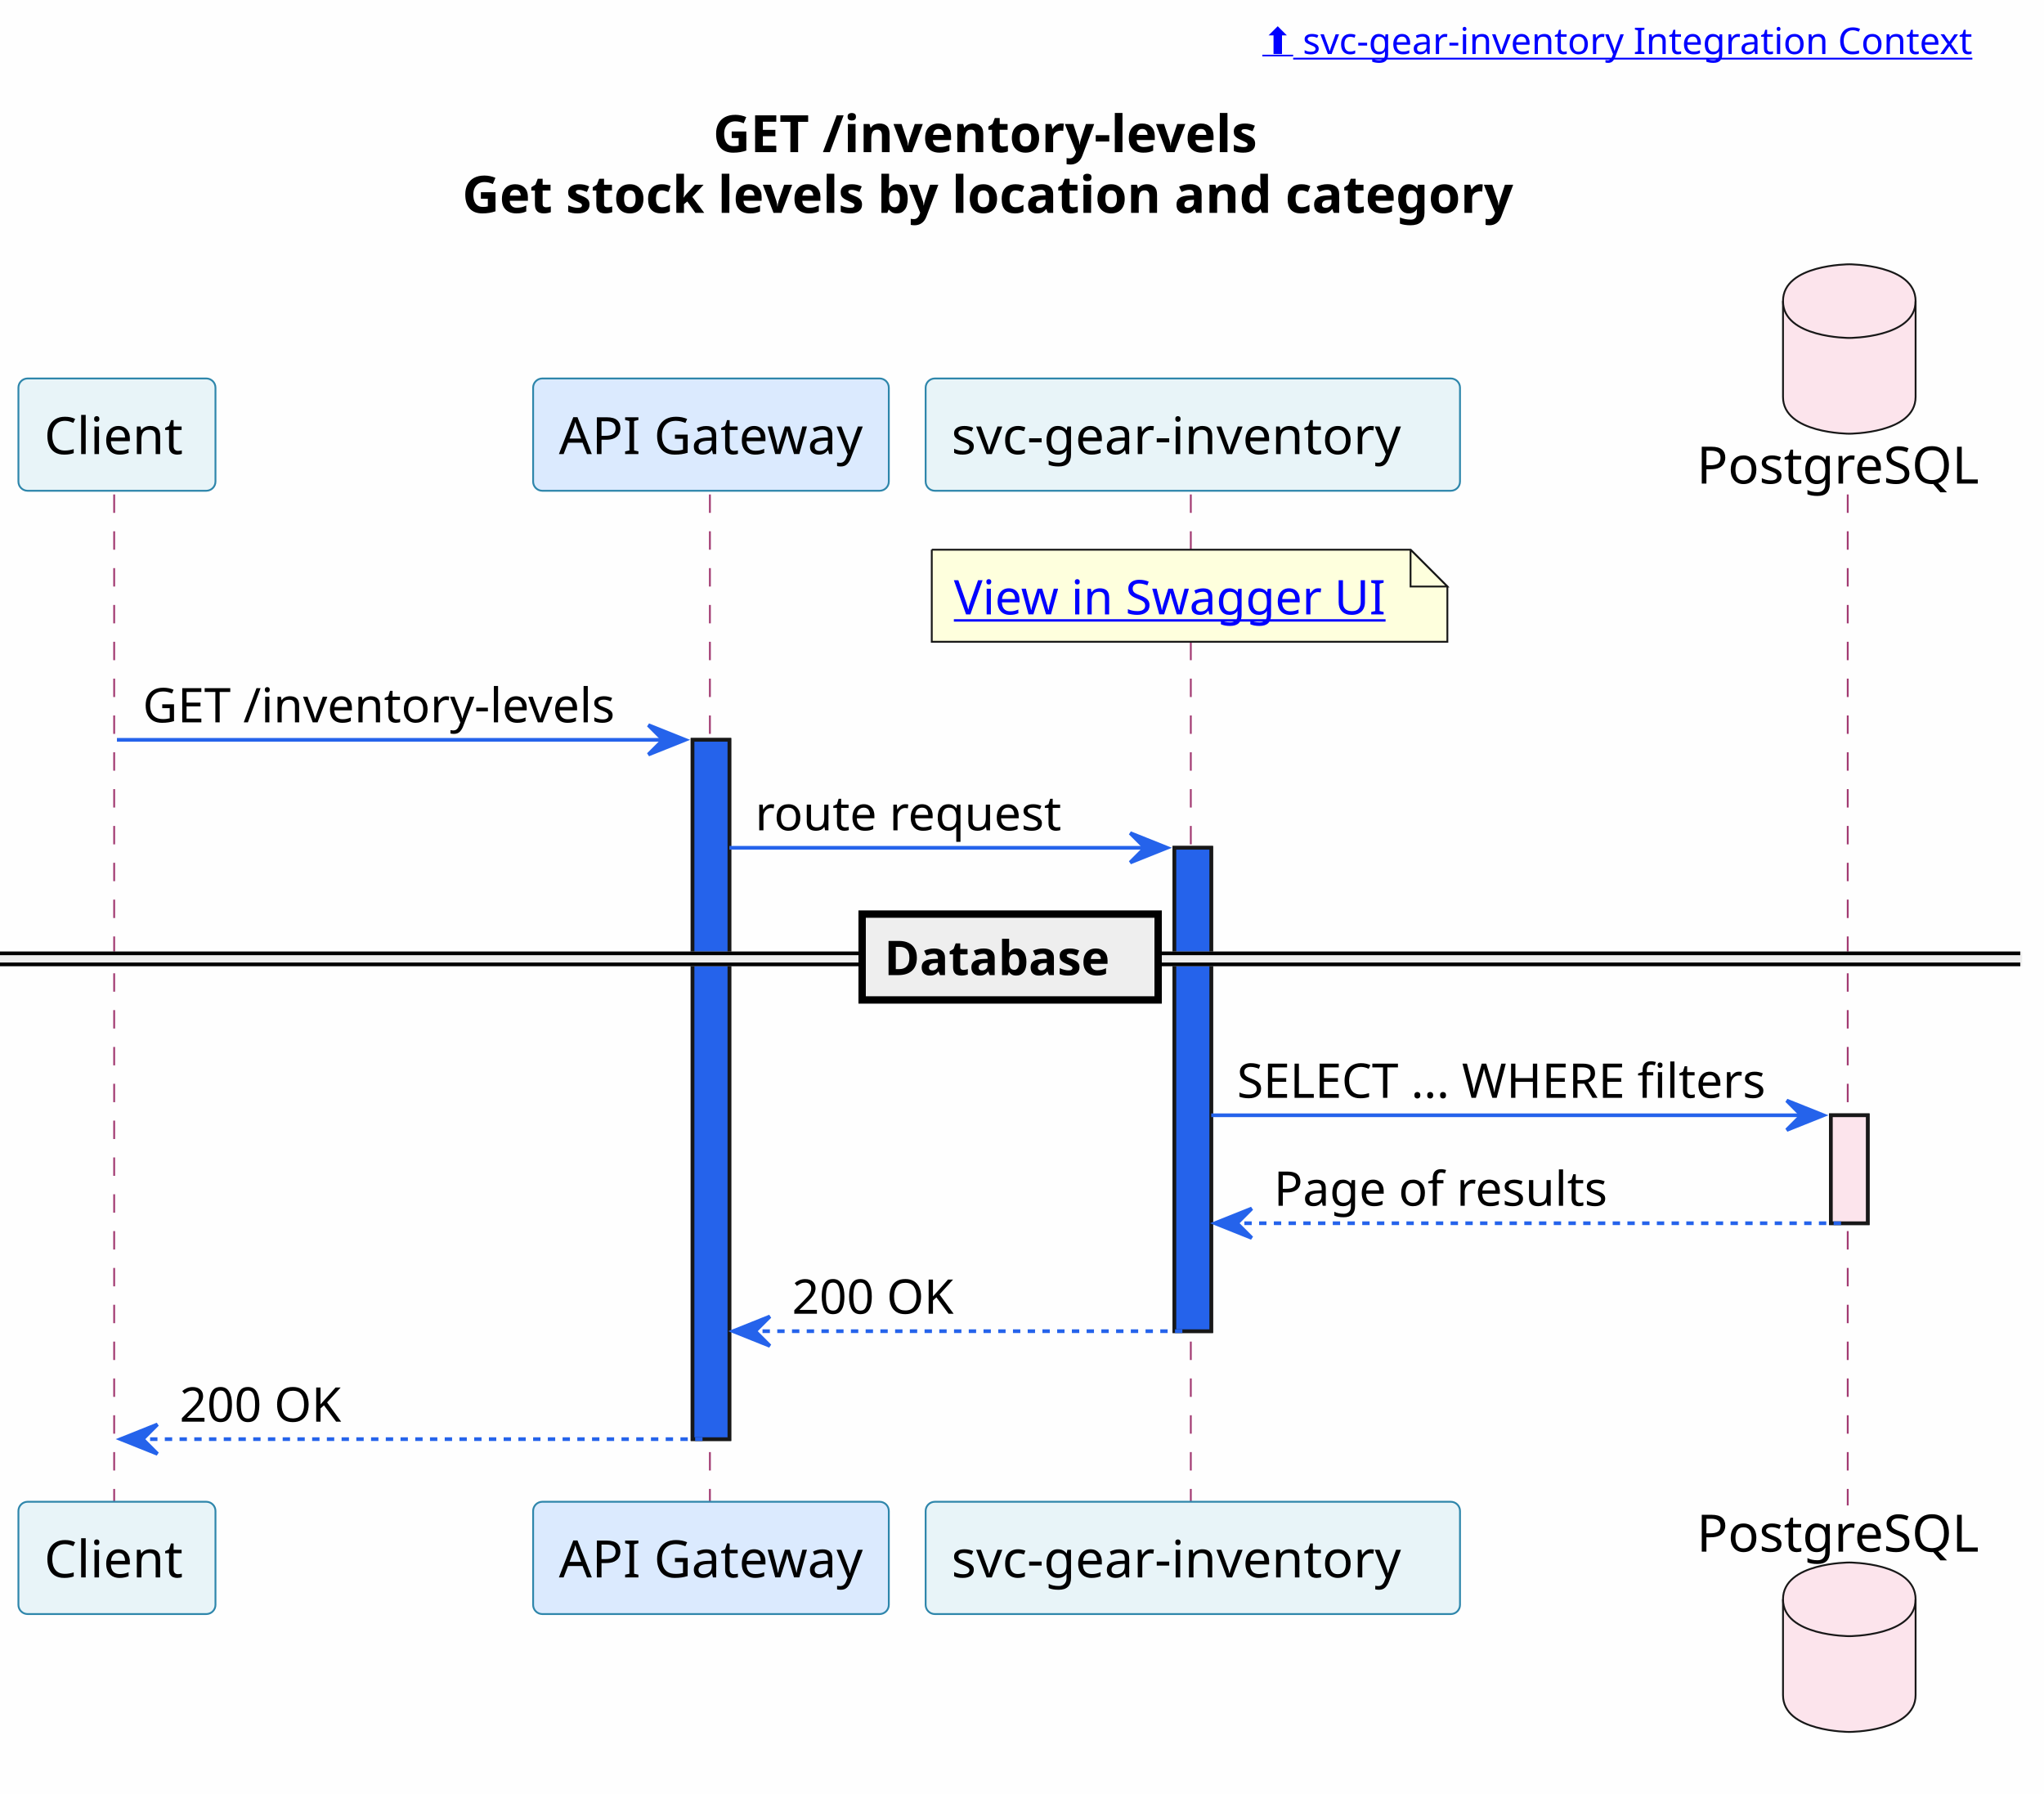
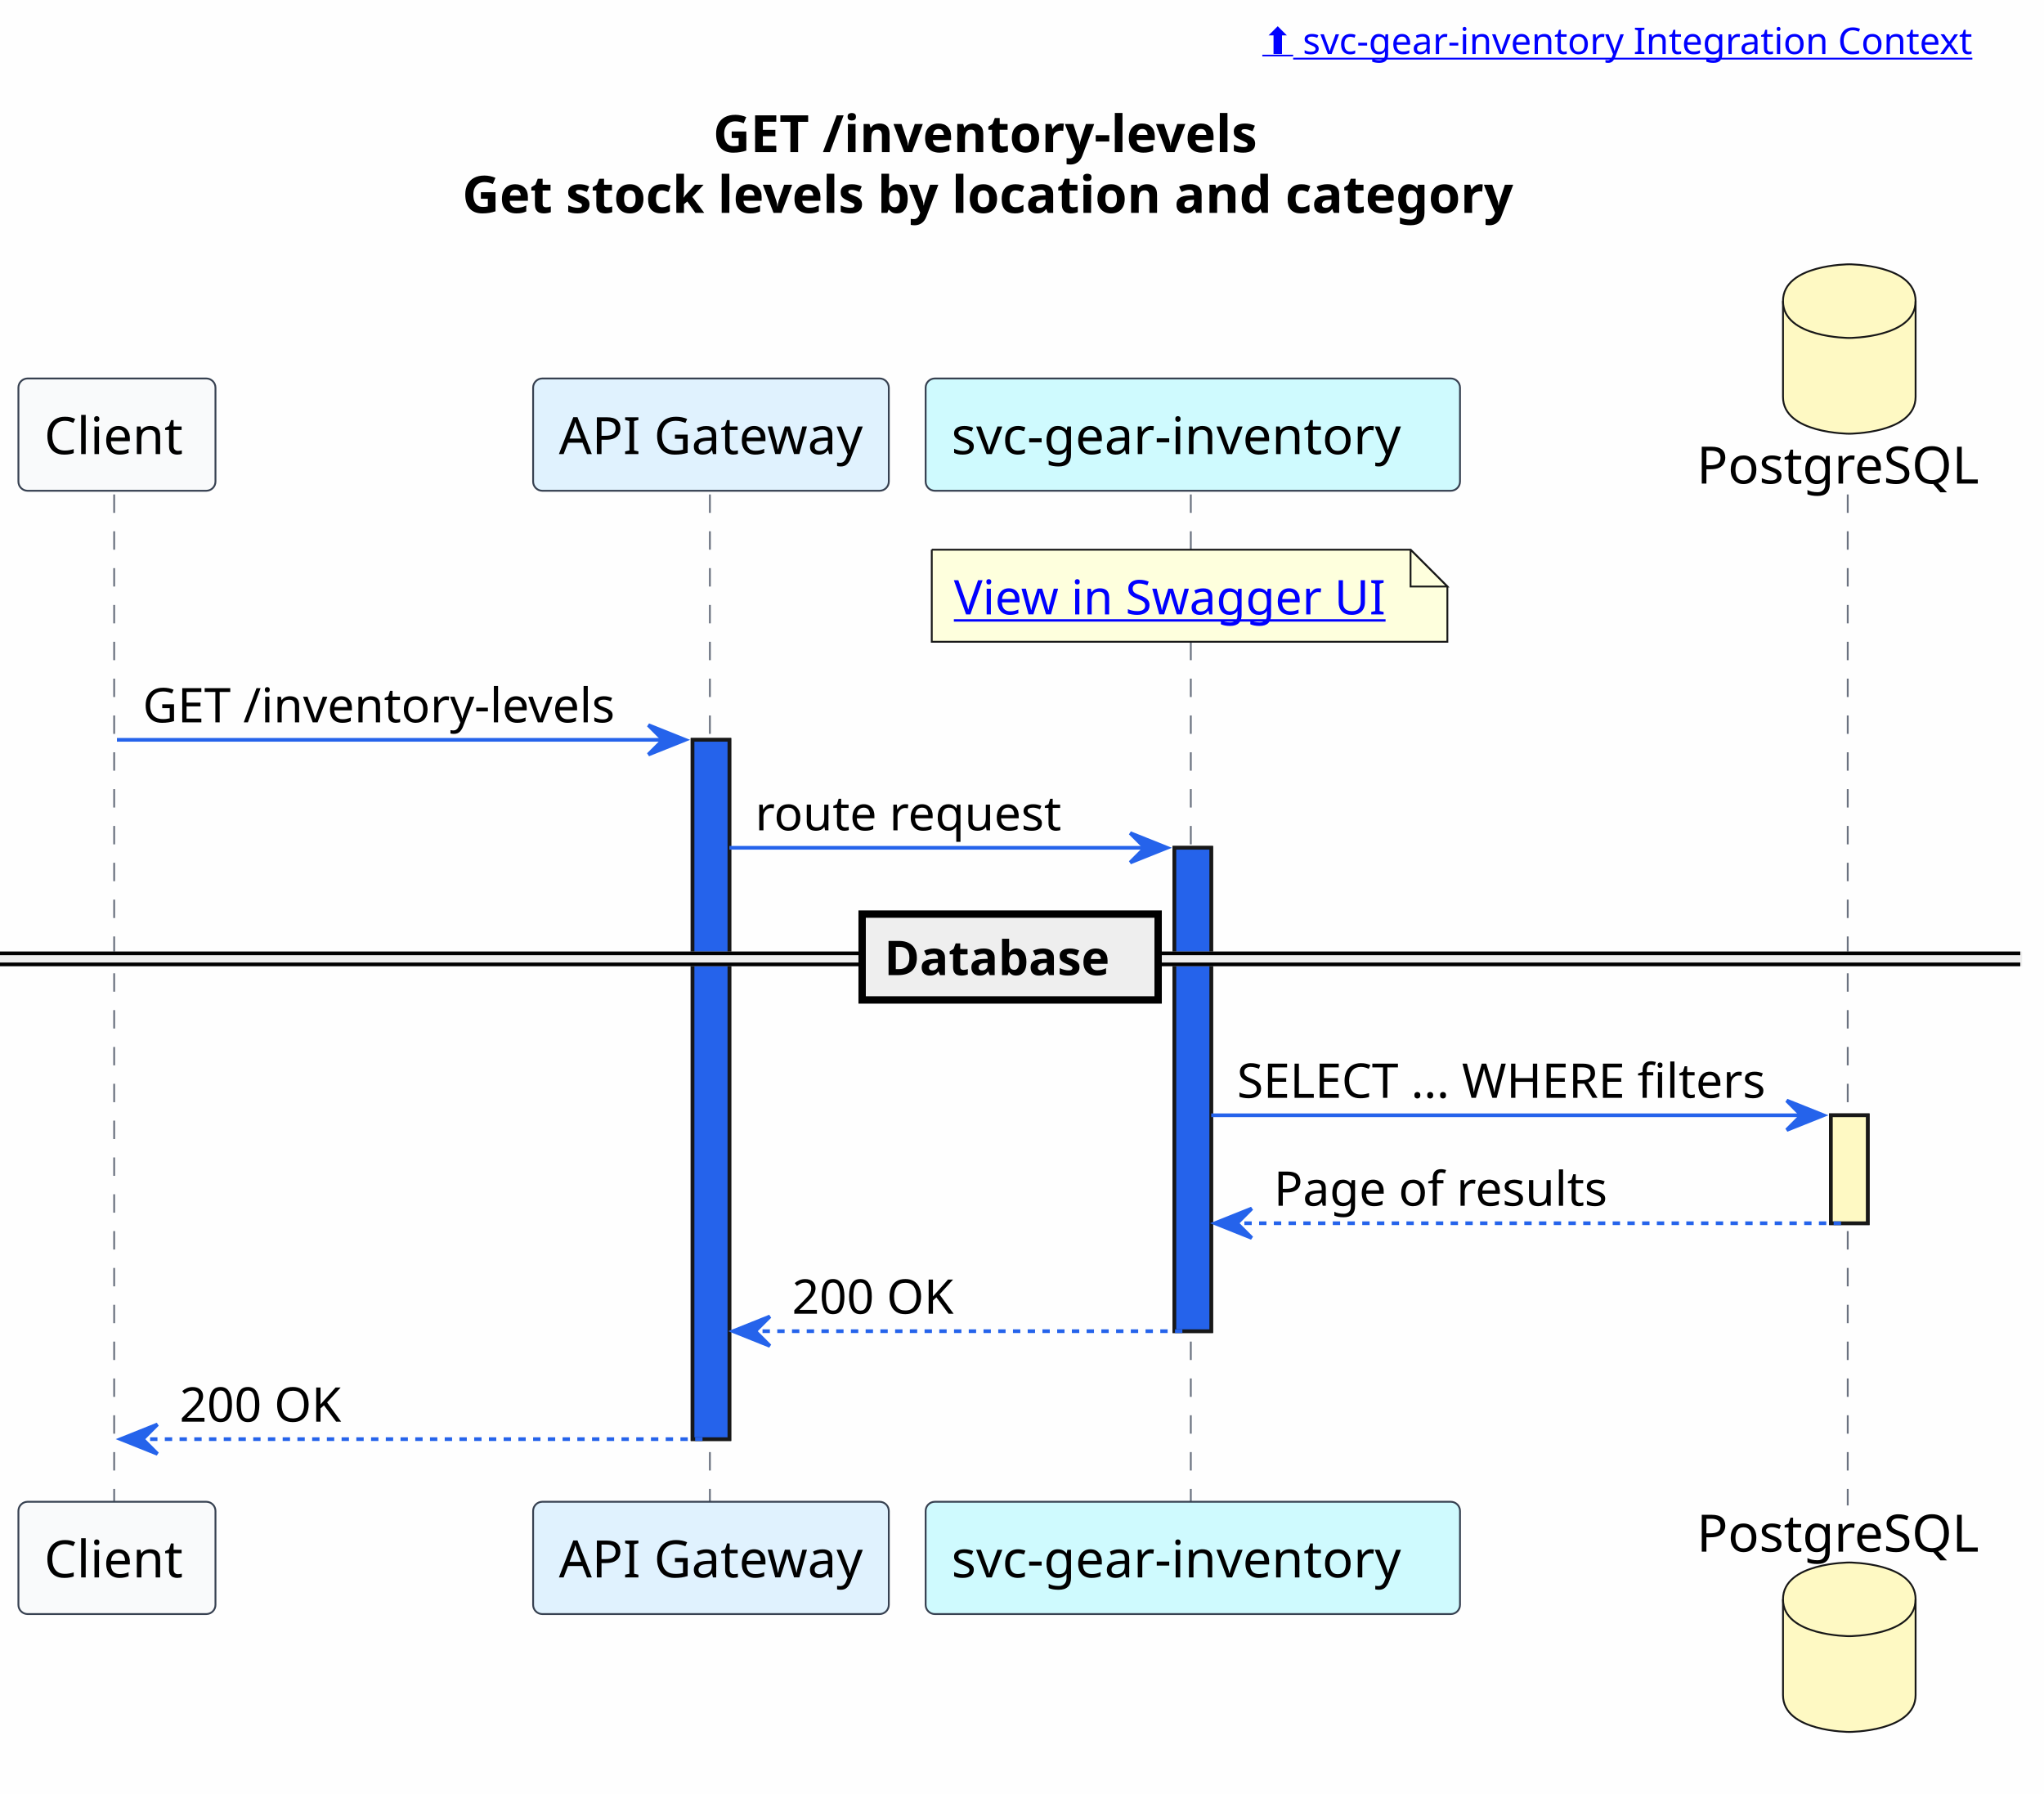
<svg xmlns="http://www.w3.org/2000/svg" xmlns:xlink="http://www.w3.org/1999/xlink" contentStyleType="text/css" data-diagram-type="SEQUENCE" height="487px" preserveAspectRatio="none" style="width:555px;height:487px;background:#FEFEFE;" version="1.1" viewBox="0 0 555 487" width="555px" zoomAndPan="magnify">
  <defs />
  <g>
    <rect fill="#FEFEFE" height="487" style="stroke:none;stroke-width:1;" width="555" x="0" y="0" />
    <text fill="#000000" font-family="'Segoe UI'" font-size="14" font-weight="bold" lengthAdjust="spacing" textLength="160.303" x="193.628" y="41.312">GET /inventory-levels</text>
    <text fill="#000000" font-family="'Segoe UI'" font-size="14" font-weight="bold" lengthAdjust="spacing" textLength="296.516" x="125.522" y="57.801">Get stock levels by location and category</text>
    <g>
      <rect fill="#2563EB" height="189.863" style="stroke:#181818;stroke-width:1;" width="10" x="188.046" y="200.863" />
    </g>
    <g>
      <rect fill="#2563EB" height="131.242" style="stroke:#181818;stroke-width:1;" width="10" x="318.881" y="230.174" />
    </g>
    <g>
-       <rect fill="#FCE4EC" height="29.311" style="stroke:#181818;stroke-width:1;" width="10" x="497.134" y="302.795" />
+       <rect fill="#FEF9C3" height="29.311" style="stroke:#181818;stroke-width:1;" width="10" x="497.134" y="302.795" />
    </g>
    <g class="participant-lifeline" data-entity-uid="part1" data-qualified-name="Client" id="part1-lifeline">
      <g>
        <rect fill="#000000" fill-opacity="0" height="274.484" width="8" x="27.752" y="134.242" />
-         <line style="stroke:#A23B72;stroke-width:0.5;stroke-dasharray:5,5;" x1="31" x2="31" y1="134.242" y2="408.727" />
+         <line style="stroke:#6B7280;stroke-width:0.5;stroke-dasharray:5,5;" x1="31" x2="31" y1="134.242" y2="408.727" />
      </g>
    </g>
    <g class="participant-lifeline" data-entity-uid="part2" data-qualified-name="GW" id="part2-lifeline">
      <g>
        <rect fill="#000000" fill-opacity="0" height="274.484" width="8" x="189.046" y="134.242" />
-         <line style="stroke:#A23B72;stroke-width:0.5;stroke-dasharray:5,5;" x1="192.757" x2="192.757" y1="134.242" y2="408.727" />
+         <line style="stroke:#6B7280;stroke-width:0.5;stroke-dasharray:5,5;" x1="192.757" x2="192.757" y1="134.242" y2="408.727" />
      </g>
    </g>
    <g class="participant-lifeline" data-entity-uid="part3" data-qualified-name="Svc" id="part3-lifeline">
      <g>
        <rect fill="#000000" fill-opacity="0" height="274.484" width="8" x="319.881" y="134.242" />
-         <line style="stroke:#A23B72;stroke-width:0.5;stroke-dasharray:5,5;" x1="323.335" x2="323.335" y1="134.242" y2="408.727" />
+         <line style="stroke:#6B7280;stroke-width:0.5;stroke-dasharray:5,5;" x1="323.335" x2="323.335" y1="134.242" y2="408.727" />
      </g>
    </g>
    <g class="participant-lifeline" data-entity-uid="part4" data-qualified-name="DB" id="part4-lifeline">
      <g>
        <rect fill="#000000" fill-opacity="0" height="274.484" width="8" x="498.134" y="134.242" />
-         <line style="stroke:#A23B72;stroke-width:0.5;stroke-dasharray:5,5;" x1="501.709" x2="501.709" y1="134.242" y2="408.727" />
+         <line style="stroke:#6B7280;stroke-width:0.5;stroke-dasharray:5,5;" x1="501.709" x2="501.709" y1="134.242" y2="408.727" />
      </g>
    </g>
    <g class="participant participant-head" data-entity-uid="part1" data-qualified-name="Client" id="part1-head">
      <a href="/applications/" target="_top" title="/applications/" xlink:actuate="onRequest" xlink:href="/applications/" xlink:show="new" xlink:title="/applications/" xlink:type="simple">
-         <rect fill="#E8F4F8" height="30.488" rx="2.5" ry="2.5" style="stroke:#2E86AB;stroke-width:0.5;" width="53.505" x="5" y="102.754" />
+         <rect fill="#F9FAFB" height="30.488" rx="2.5" ry="2.5" style="stroke:#374151;stroke-width:0.5;" width="53.505" x="5" y="102.754" />
        <text fill="#000000" font-family="'Segoe UI'" font-size="14" lengthAdjust="spacing" textLength="39.505" x="12" y="123.289">Client</text>
      </a>
    </g>
    <g class="participant participant-tail" data-entity-uid="part1" data-qualified-name="Client" id="part1-tail">
      <a href="/applications/" target="_top" title="/applications/" xlink:actuate="onRequest" xlink:href="/applications/" xlink:show="new" xlink:title="/applications/" xlink:type="simple">
-         <rect fill="#E8F4F8" height="30.488" rx="2.5" ry="2.5" style="stroke:#2E86AB;stroke-width:0.5;" width="53.505" x="5" y="407.727" />
+         <rect fill="#F9FAFB" height="30.488" rx="2.5" ry="2.5" style="stroke:#374151;stroke-width:0.5;" width="53.505" x="5" y="407.727" />
        <text fill="#000000" font-family="'Segoe UI'" font-size="14" lengthAdjust="spacing" textLength="39.505" x="12" y="428.262">Client</text>
      </a>
    </g>
    <g class="participant participant-head" data-entity-uid="part2" data-qualified-name="GW" id="part2-head">
      <a href="/actors/#api-gateway" target="_top" title="/actors/#api-gateway" xlink:actuate="onRequest" xlink:href="/actors/#api-gateway" xlink:show="new" xlink:title="/actors/#api-gateway" xlink:type="simple">
-         <rect fill="#DBEAFE" height="30.488" rx="2.5" ry="2.5" style="stroke:#2E86AB;stroke-width:0.5;" width="96.578" x="144.757" y="102.754" />
+         <rect fill="#E0F2FE" height="30.488" rx="2.5" ry="2.5" style="stroke:#374151;stroke-width:0.5;" width="96.578" x="144.757" y="102.754" />
        <text fill="#000000" font-family="'Segoe UI'" font-size="14" lengthAdjust="spacing" textLength="82.578" x="151.757" y="123.289">API Gateway</text>
      </a>
    </g>
    <g class="participant participant-tail" data-entity-uid="part2" data-qualified-name="GW" id="part2-tail">
      <a href="/actors/#api-gateway" target="_top" title="/actors/#api-gateway" xlink:actuate="onRequest" xlink:href="/actors/#api-gateway" xlink:show="new" xlink:title="/actors/#api-gateway" xlink:type="simple">
-         <rect fill="#DBEAFE" height="30.488" rx="2.5" ry="2.5" style="stroke:#2E86AB;stroke-width:0.5;" width="96.578" x="144.757" y="407.727" />
+         <rect fill="#E0F2FE" height="30.488" rx="2.5" ry="2.5" style="stroke:#374151;stroke-width:0.5;" width="96.578" x="144.757" y="407.727" />
        <text fill="#000000" font-family="'Segoe UI'" font-size="14" lengthAdjust="spacing" textLength="82.578" x="151.757" y="428.262">API Gateway</text>
      </a>
    </g>
    <g class="participant participant-head" data-entity-uid="part3" data-qualified-name="Svc" id="part3-head">
      <a href="/microservices/svc-gear-inventory/" target="_top" title="/microservices/svc-gear-inventory/" xlink:actuate="onRequest" xlink:href="/microservices/svc-gear-inventory/" xlink:show="new" xlink:title="/microservices/svc-gear-inventory/" xlink:type="simple">
-         <rect fill="#E8F4F8" height="30.488" rx="2.5" ry="2.5" style="stroke:#2E86AB;stroke-width:0.5;" width="145.093" x="251.335" y="102.754" />
+         <rect fill="#CFFAFE" height="30.488" rx="2.5" ry="2.5" style="stroke:#374151;stroke-width:0.5;" width="145.093" x="251.335" y="102.754" />
        <text fill="#000000" font-family="'Segoe UI'" font-size="14" lengthAdjust="spacing" textLength="131.093" x="258.335" y="123.289">svc-gear-inventory</text>
      </a>
    </g>
    <g class="participant participant-tail" data-entity-uid="part3" data-qualified-name="Svc" id="part3-tail">
      <a href="/microservices/svc-gear-inventory/" target="_top" title="/microservices/svc-gear-inventory/" xlink:actuate="onRequest" xlink:href="/microservices/svc-gear-inventory/" xlink:show="new" xlink:title="/microservices/svc-gear-inventory/" xlink:type="simple">
-         <rect fill="#E8F4F8" height="30.488" rx="2.5" ry="2.5" style="stroke:#2E86AB;stroke-width:0.5;" width="145.093" x="251.335" y="407.727" />
+         <rect fill="#CFFAFE" height="30.488" rx="2.5" ry="2.5" style="stroke:#374151;stroke-width:0.5;" width="145.093" x="251.335" y="407.727" />
        <text fill="#000000" font-family="'Segoe UI'" font-size="14" lengthAdjust="spacing" textLength="131.093" x="258.335" y="428.262">svc-gear-inventory</text>
      </a>
    </g>
    <g class="participant participant-head" data-entity-uid="part4" data-qualified-name="DB" id="part4-head">
      <a href="/microservices/svc-gear-inventory/#data-store" target="_top" title="/microservices/svc-gear-inventory/#data-store" xlink:actuate="onRequest" xlink:href="/microservices/svc-gear-inventory/#data-store" xlink:show="new" xlink:title="/microservices/svc-gear-inventory/#data-store" xlink:type="simple">
        <text fill="#000000" font-family="'Segoe UI'" font-size="14" lengthAdjust="spacing" textLength="76.85" x="460.709" y="131.289">PostgreSQL</text>
-         <path d="M484.134,81.754 C484.134,71.754 502.134,71.754 502.134,71.754 C502.134,71.754 520.134,71.754 520.134,81.754 L520.134,107.754 C520.134,117.754 502.134,117.754 502.134,117.754 C502.134,117.754 484.134,117.754 484.134,107.754 L484.134,81.754" fill="#FCE4EC" style="stroke:#181818;stroke-width:0.5;" />
+         <path d="M484.134,81.754 C484.134,71.754 502.134,71.754 502.134,71.754 C502.134,71.754 520.134,71.754 520.134,81.754 L520.134,107.754 C520.134,117.754 502.134,117.754 502.134,117.754 C502.134,117.754 484.134,117.754 484.134,107.754 L484.134,81.754" fill="#FEF9C3" style="stroke:#181818;stroke-width:0.5;" />
        <path d="M484.134,81.754 C484.134,91.754 502.134,91.754 502.134,91.754 C502.134,91.754 520.134,91.754 520.134,81.754" fill="none" style="stroke:#181818;stroke-width:0.5;" />
      </a>
    </g>
    <g class="participant participant-tail" data-entity-uid="part4" data-qualified-name="DB" id="part4-tail">
      <a href="/microservices/svc-gear-inventory/#data-store" target="_top" title="/microservices/svc-gear-inventory/#data-store" xlink:actuate="onRequest" xlink:href="/microservices/svc-gear-inventory/#data-store" xlink:show="new" xlink:title="/microservices/svc-gear-inventory/#data-store" xlink:type="simple">
        <text fill="#000000" font-family="'Segoe UI'" font-size="14" lengthAdjust="spacing" textLength="76.85" x="460.709" y="421.262">PostgreSQL</text>
-         <path d="M484.134,434.215 C484.134,424.215 502.134,424.215 502.134,424.215 C502.134,424.215 520.134,424.215 520.134,434.215 L520.134,460.215 C520.134,470.215 502.134,470.215 502.134,470.215 C502.134,470.215 484.134,470.215 484.134,460.215 L484.134,434.215" fill="#FCE4EC" style="stroke:#181818;stroke-width:0.5;" />
+         <path d="M484.134,434.215 C484.134,424.215 502.134,424.215 502.134,424.215 C502.134,424.215 520.134,424.215 520.134,434.215 L520.134,460.215 C520.134,470.215 502.134,470.215 502.134,470.215 C502.134,470.215 484.134,470.215 484.134,460.215 L484.134,434.215" fill="#FEF9C3" style="stroke:#181818;stroke-width:0.5;" />
        <path d="M484.134,434.215 C484.134,444.215 502.134,444.215 502.134,444.215 C502.134,444.215 520.134,444.215 520.134,434.215" fill="none" style="stroke:#181818;stroke-width:0.5;" />
      </a>
    </g>
    <g>
      <rect fill="#2563EB" height="189.863" style="stroke:#181818;stroke-width:1;" width="10" x="188.046" y="200.863" />
    </g>
    <g>
      <rect fill="#2563EB" height="131.242" style="stroke:#181818;stroke-width:1;" width="10" x="318.881" y="230.174" />
    </g>
    <g>
-       <rect fill="#FCE4EC" height="29.311" style="stroke:#181818;stroke-width:1;" width="10" x="497.134" y="302.795" />
+       <rect fill="#FEF9C3" height="29.311" style="stroke:#181818;stroke-width:1;" width="10" x="497.134" y="302.795" />
    </g>
    <path d="M253,149.242 L253,174.242 L393,174.242 L393,159.242 L383,149.242 L253,149.242" fill="#FEFFDD" style="stroke:#181818;stroke-width:0.5;" />
    <path d="M383,149.242 L383,159.242 L393,159.242 L383,149.242" fill="#FEFFDD" style="stroke:#181818;stroke-width:0.5;" />
    <a href="/services/api/svc-gear-inventory.html#/Inventory%20Levels/getInventoryLevels" target="_top" title="/services/api/svc-gear-inventory.html#/Inventory%20Levels/getInventoryLevels" xlink:actuate="onRequest" xlink:href="/services/api/svc-gear-inventory.html#/Inventory%20Levels/getInventoryLevels" xlink:show="new" xlink:title="/services/api/svc-gear-inventory.html#/Inventory%20Levels/getInventoryLevels" xlink:type="simple">
      <text fill="#0000FF" font-family="'Segoe UI'" font-size="13" lengthAdjust="spacing" text-decoration="underline" textLength="119.406" x="259" y="166.81">View in Swagger UI</text>
    </a>
    <g class="message" data-entity-1="part1" data-entity-2="part2" id="msg1">
      <polygon fill="#2563EB" points="176.046,196.863,186.046,200.863,176.046,204.863,180.046,200.863" style="stroke:#2563EB;stroke-width:1;" />
      <line style="stroke:#2563EB;stroke-width:1;" x1="31.752" x2="182.046" y1="200.863" y2="200.863" />
      <text fill="#000000" font-family="'Segoe UI'" font-size="13" lengthAdjust="spacing" textLength="137.293" x="38.752" y="196.121">GET /inventory-levels</text>
    </g>
    <g class="message" data-entity-1="part2" data-entity-2="part3" id="msg2">
      <polygon fill="#2563EB" points="306.881,226.174,316.881,230.174,306.881,234.174,310.881,230.174" style="stroke:#2563EB;stroke-width:1;" />
      <line style="stroke:#2563EB;stroke-width:1;" x1="198.046" x2="312.881" y1="230.174" y2="230.174" />
      <text fill="#000000" font-family="'Segoe UI'" font-size="13" lengthAdjust="spacing" textLength="85.135" x="205.046" y="225.432">route request</text>
    </g>
    <rect fill="#EEEEEE" height="3" style="stroke:#EEEEEE;stroke-width:1;" width="548.559" x="0" y="258.829" />
    <line style="stroke:#000000;stroke-width:1;" x1="0" x2="548.559" y1="258.829" y2="258.829" />
    <line style="stroke:#000000;stroke-width:1;" x1="0" x2="548.559" y1="261.829" y2="261.829" />
    <rect fill="#EEEEEE" height="23.311" style="stroke:#000000;stroke-width:2;" width="80.371" x="234.094" y="248.174" />
    <text fill="#000000" font-family="'Segoe UI'" font-size="13" font-weight="bold" lengthAdjust="spacing" textLength="62.086" x="240.094" y="264.742">Database</text>
    <g class="message" data-entity-1="part3" data-entity-2="part4" id="msg3">
      <polygon fill="#2563EB" points="485.134,298.795,495.134,302.795,485.134,306.795,489.134,302.795" style="stroke:#2563EB;stroke-width:1;" />
      <line style="stroke:#2563EB;stroke-width:1;" x1="328.881" x2="491.134" y1="302.795" y2="302.795" />
      <text fill="#000000" font-family="'Segoe UI'" font-size="13" lengthAdjust="spacing" textLength="149.252" x="335.881" y="298.053">SELECT ... WHERE filters</text>
    </g>
    <g class="message" data-entity-1="part4" data-entity-2="part3" id="msg4">
      <polygon fill="#2563EB" points="339.881,328.106,329.881,332.106,339.881,336.106,335.881,332.106" style="stroke:#2563EB;stroke-width:1;" />
      <line style="stroke:#2563EB;stroke-width:1;stroke-dasharray:2,2;" x1="333.881" x2="501.134" y1="332.106" y2="332.106" />
      <text fill="#000000" font-family="'Segoe UI'" font-size="13" lengthAdjust="spacing" textLength="93.209" x="345.881" y="327.363">Page of results</text>
    </g>
    <g class="message" data-entity-1="part3" data-entity-2="part2" id="msg5">
      <polygon fill="#2563EB" points="209.046,357.416,199.046,361.416,209.046,365.416,205.046,361.416" style="stroke:#2563EB;stroke-width:1;" />
      <line style="stroke:#2563EB;stroke-width:1;stroke-dasharray:2,2;" x1="203.046" x2="322.881" y1="361.416" y2="361.416" />
      <text fill="#000000" font-family="'Segoe UI'" font-size="13" lengthAdjust="spacing" textLength="47.36" x="215.046" y="356.674">200 OK</text>
    </g>
    <g class="message" data-entity-1="part2" data-entity-2="part1" id="msg6">
      <polygon fill="#2563EB" points="42.752,386.727,32.752,390.727,42.752,394.727,38.752,390.727" style="stroke:#2563EB;stroke-width:1;" />
      <line style="stroke:#2563EB;stroke-width:1;stroke-dasharray:2,2;" x1="36.752" x2="192.046" y1="390.727" y2="390.727" />
      <text fill="#000000" font-family="'Segoe UI'" font-size="13" lengthAdjust="spacing" textLength="47.36" x="48.752" y="385.984">200 OK</text>
    </g>
    <a href="/microservices/svc-gear-inventory/#integration-context" target="_top" title="/microservices/svc-gear-inventory/#integration-context" xlink:actuate="onRequest" xlink:href="/microservices/svc-gear-inventory/#integration-context" xlink:show="new" xlink:title="/microservices/svc-gear-inventory/#integration-context" xlink:type="simple">
      <text fill="#0000FF" font-family="'Segoe UI'" font-size="10" lengthAdjust="spacing" text-decoration="underline" textLength="204.81" x="342.749" y="14.668">⬆ svc-gear-inventory Integration Context</text>
    </a>
  </g>
</svg>
